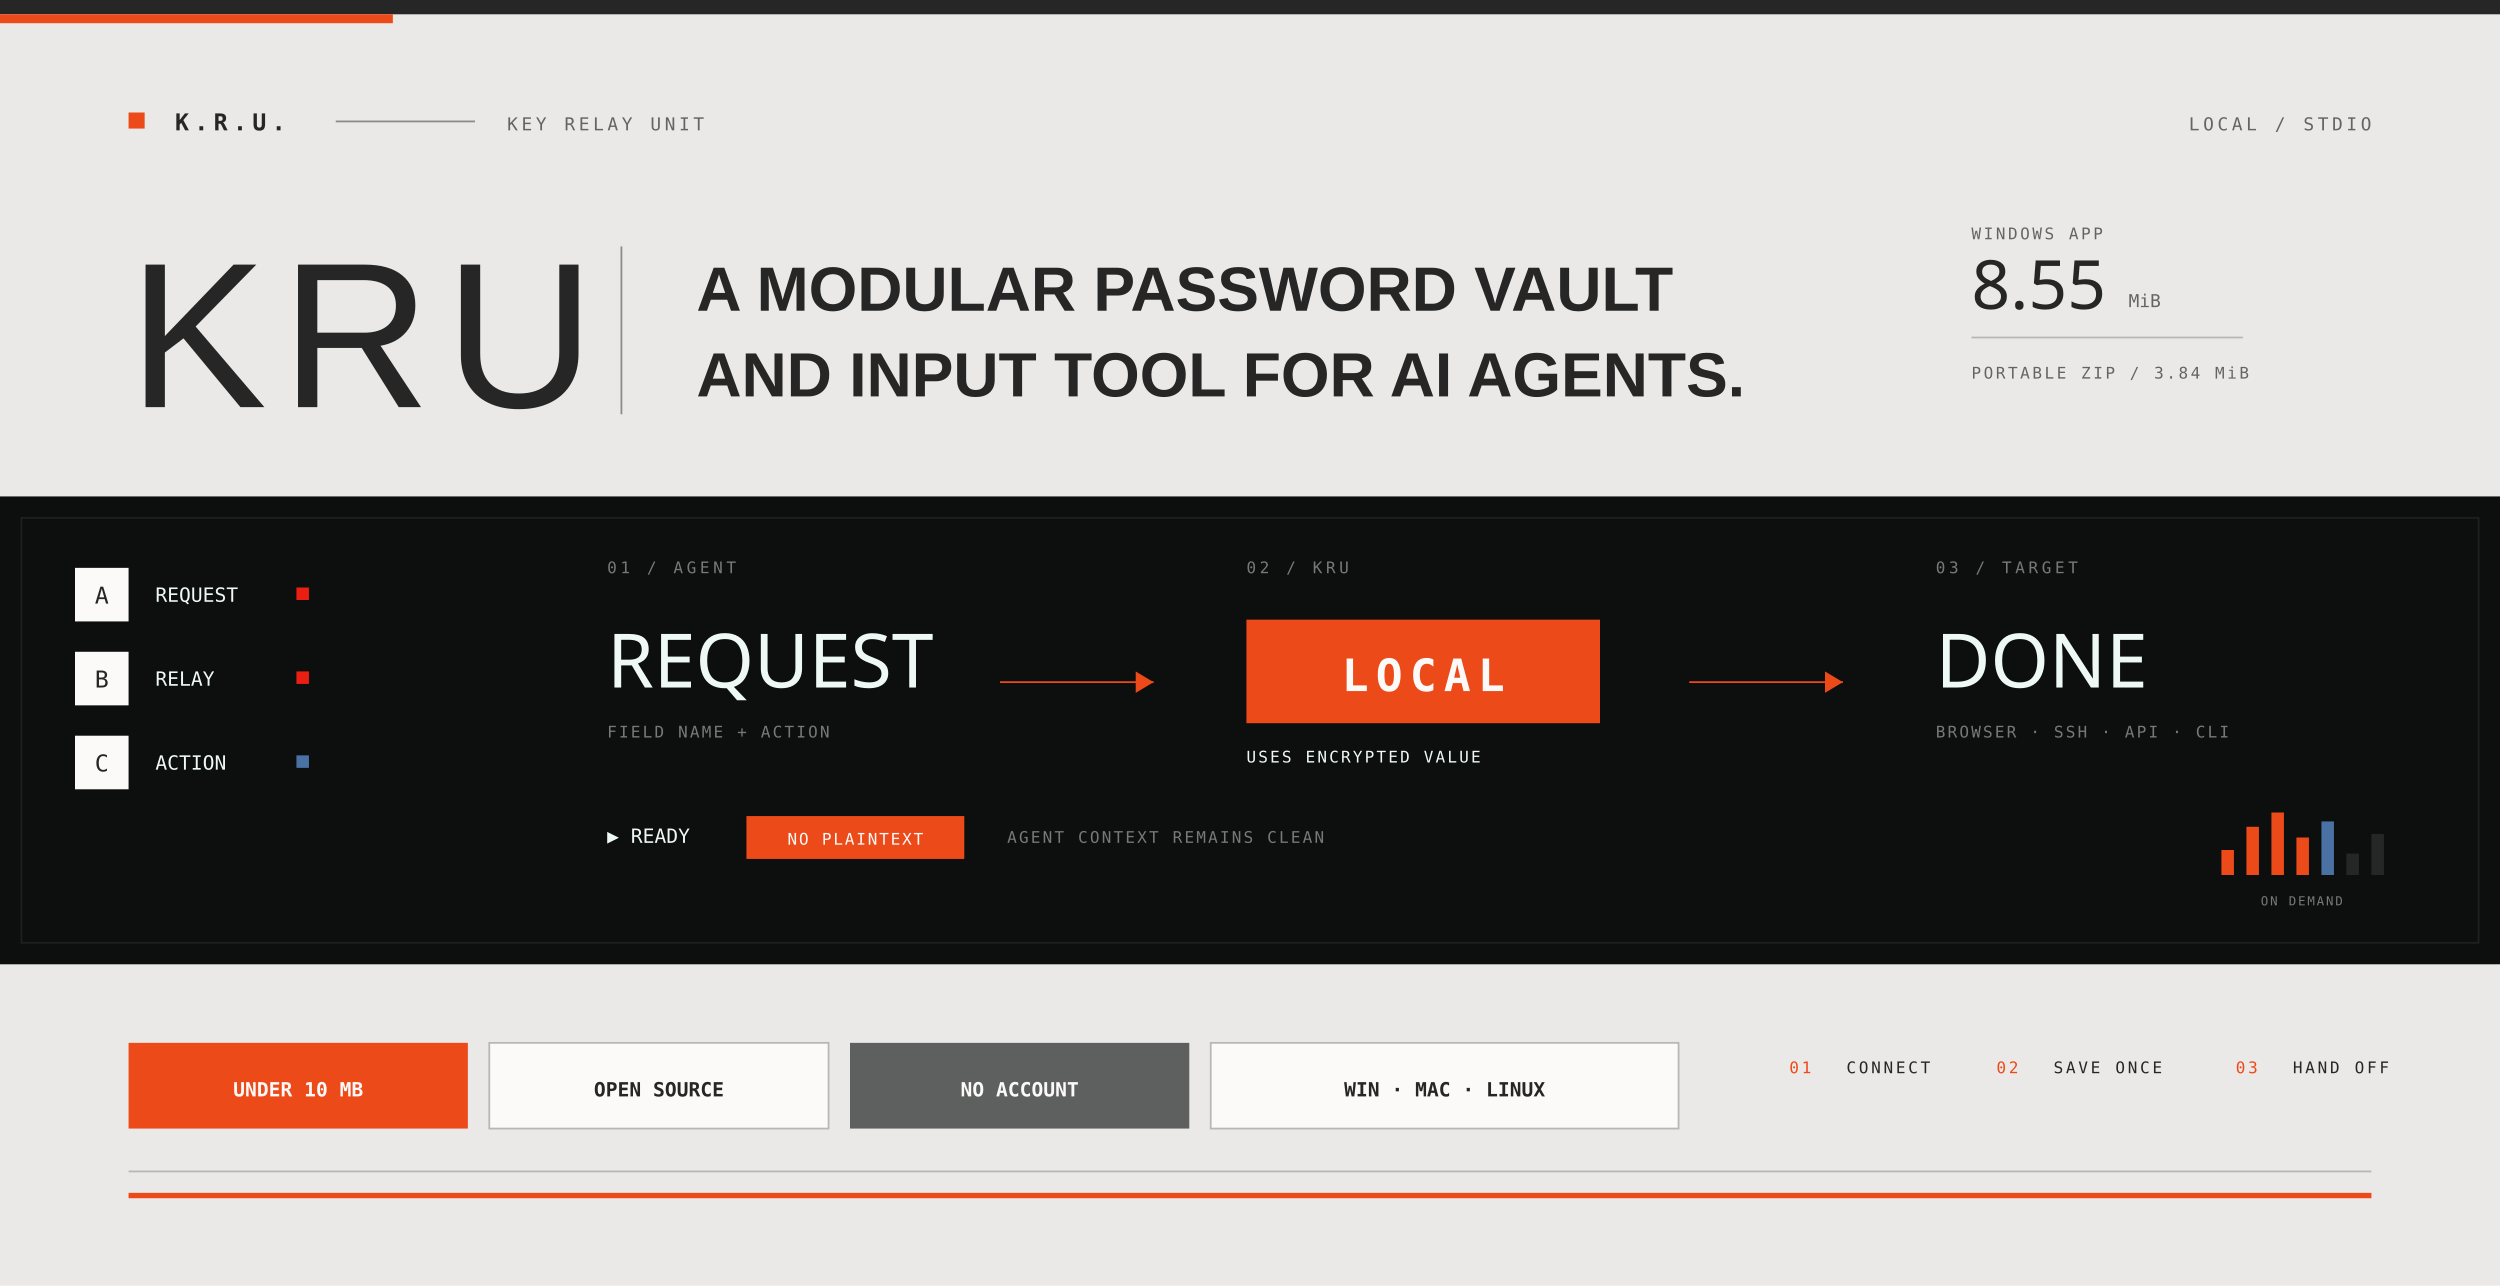
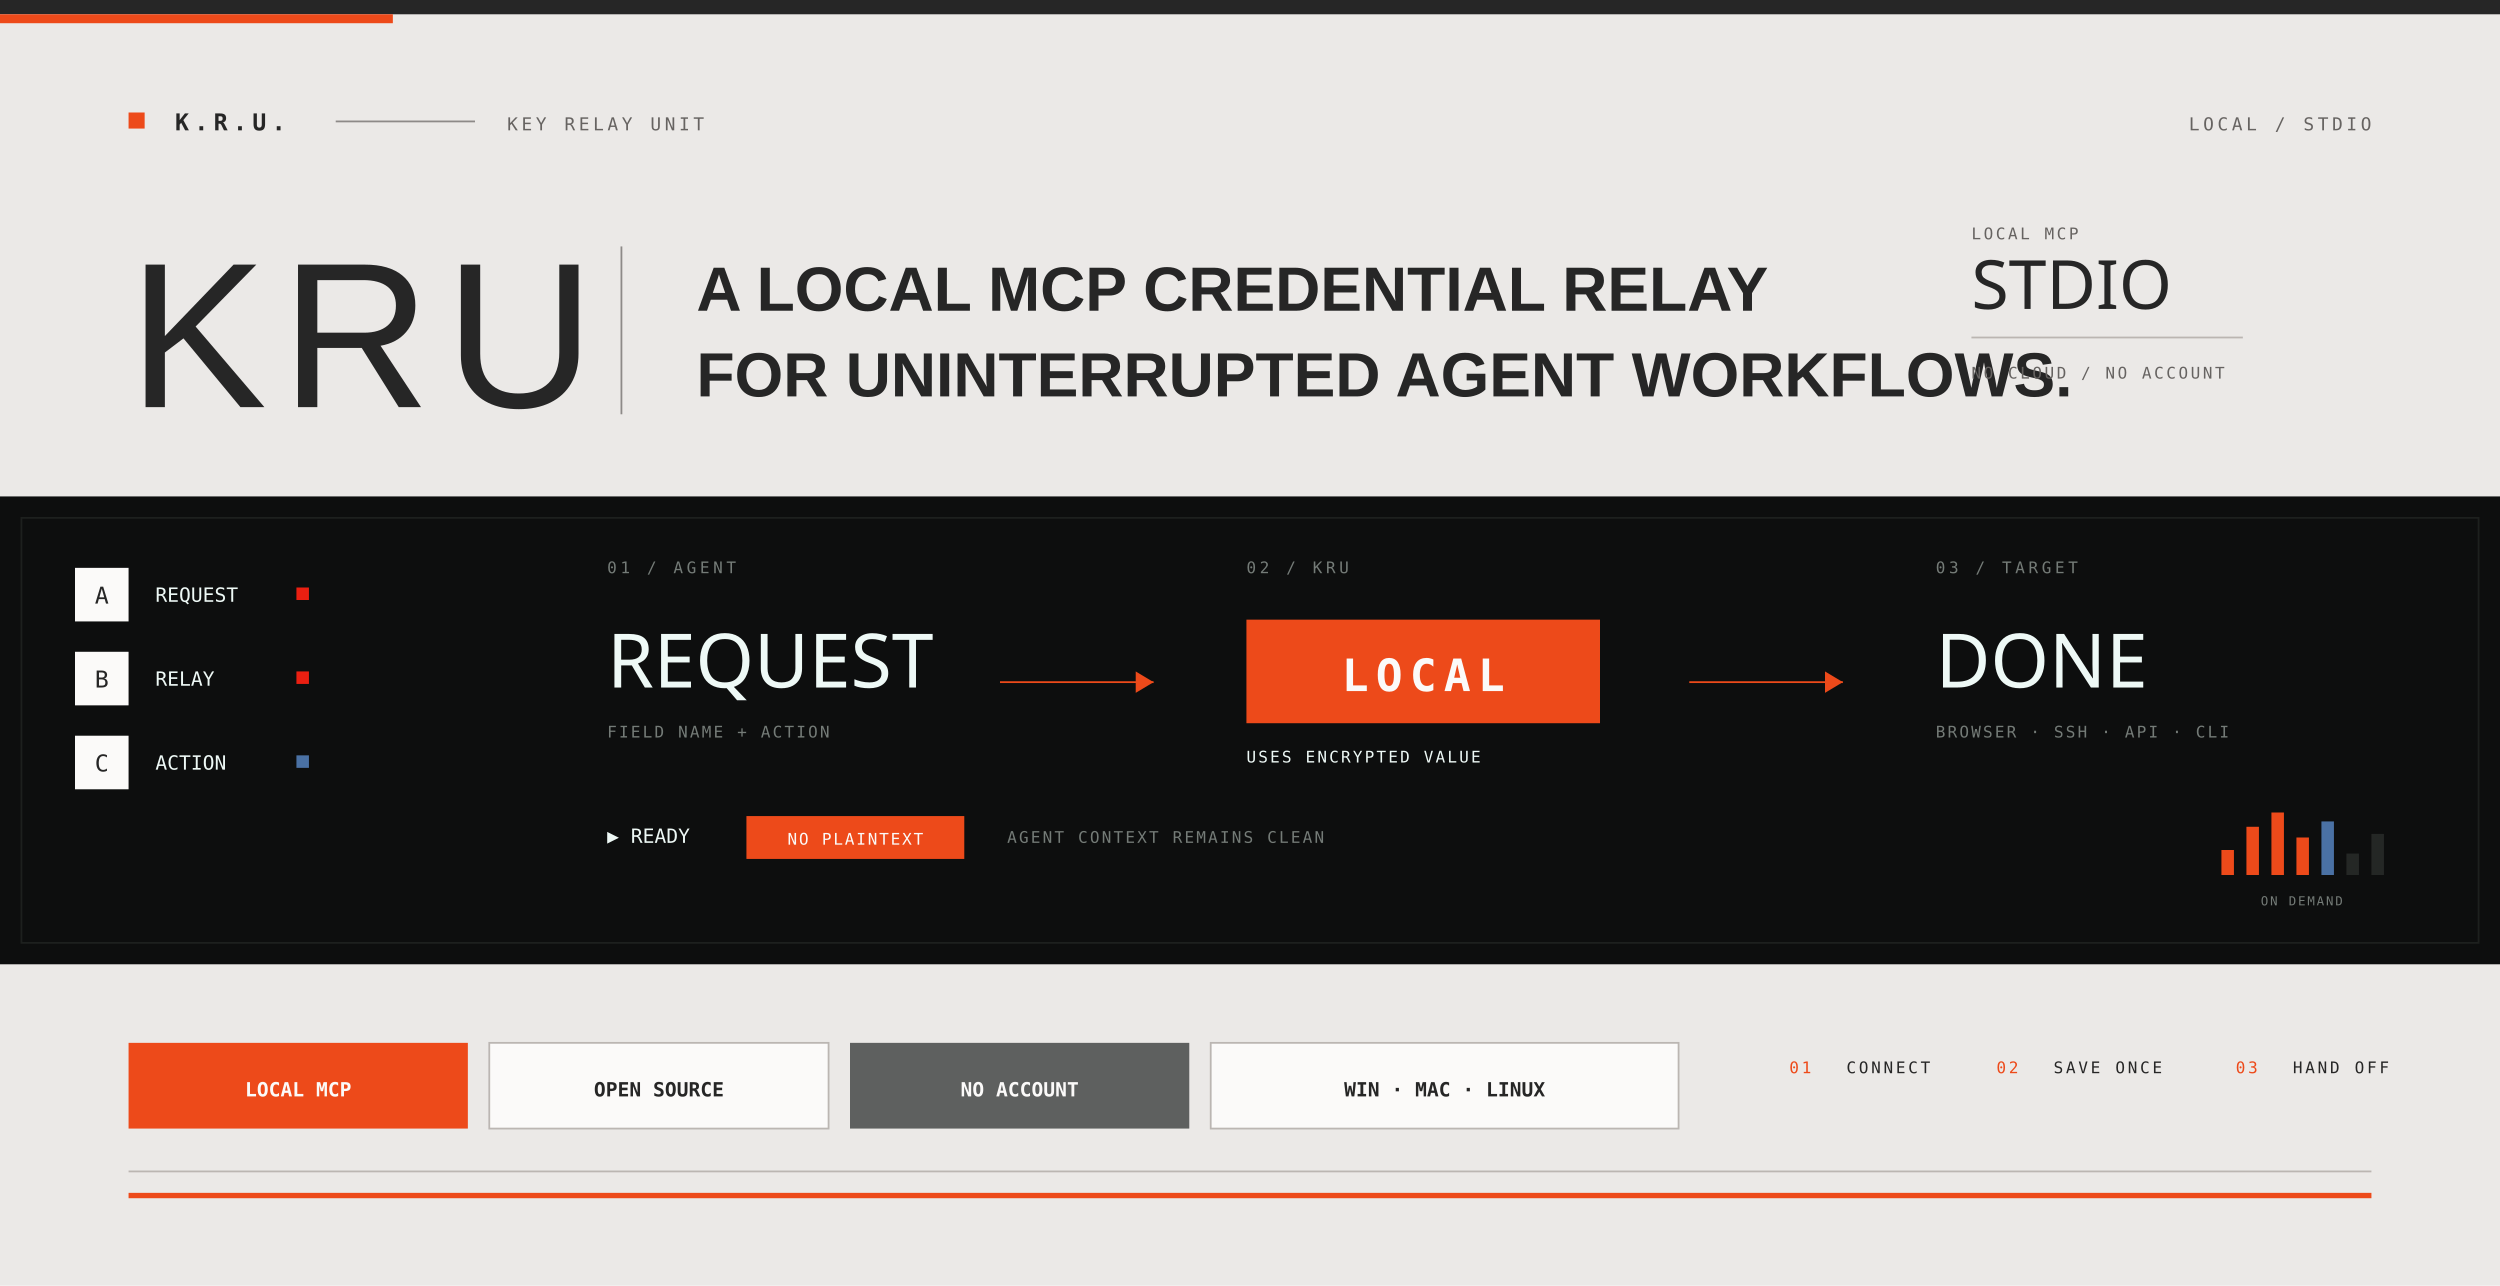
<svg xmlns="http://www.w3.org/2000/svg" width="1400" height="720" viewBox="0 0 1400 720" role="img" aria-labelledby="title desc">
  <style>
    .sans{font-family:Bahnschrift,"Segoe UI Variable","Segoe UI",Arial,sans-serif}
    .mono{font-family:"Cascadia Mono",Consolas,monospace}
    .instrument{font-family:"Arial Narrow",Bahnschrift,"Segoe UI",sans-serif}
    .ink{fill:#262626}.muted{fill:#666361}.paper{fill:#fbfaf9}.orange{fill:#ed4a1a}
    .displayText{fill:#eef9f6}.displayMuted{fill:#747b77}.ghost{fill:#242725}
    .rule{stroke:#8d8a88;stroke-width:1}.softRule{stroke:#bbb6b2;stroke-width:1}
  </style>
  <rect width="1400" height="720" fill="#ebe9e7" />
  <rect width="1400" height="8" fill="#262626" />
  <rect y="8" width="220" height="5" class="orange" />
  <g transform="translate(72 58)">
    <rect y="5" width="9" height="9" class="orange" />
    <text x="26" y="15" class="mono ink" font-size="13" font-weight="700" letter-spacing="3">K.R.U.</text>
    <line x1="116" y1="10" x2="194" y2="10" class="rule" />
    <text x="212" y="15" class="mono muted" font-size="10" letter-spacing="2">KEY RELAY UNIT</text>
    <text x="1256" y="15" text-anchor="end" class="mono muted" font-size="10" letter-spacing="2">LOCAL / STDIO</text>
  </g>
  <g transform="translate(72 120)">
    <text y="108" class="sans ink" font-size="116" font-weight="300" letter-spacing="8">KRU</text>
    <line x1="276" y1="18" x2="276" y2="112" class="rule" />
-     <text x="318" y="54" class="sans ink" font-size="35" font-weight="600">A MODULAR PASSWORD VAULT</text>
-     <text x="318" y="102" class="sans ink" font-size="35" font-weight="600">AND INPUT TOOL FOR AI AGENTS.</text>
+     <text x="318" y="54" class="sans ink" font-size="35" font-weight="600">A LOCAL MCP CREDENTIAL RELAY</text>
+     <text x="318" y="102" class="sans ink" font-size="35" font-weight="600">FOR UNINTERRUPTED AGENT WORKFLOWS.</text>
    <g transform="translate(1032 14)">
-       <text class="mono muted" font-size="9" letter-spacing="1.4">WINDOWS APP</text>
-       <text y="39" class="instrument ink" font-size="38" font-weight="300">8.55</text>
-       <text x="88" y="38" class="mono muted" font-size="10">MiB</text>
+       <text class="mono muted" font-size="9" letter-spacing="1.4">LOCAL MCP</text>
+       <text y="39" class="instrument ink" font-size="38" font-weight="300">STDIO</text>
      <line y1="55" x2="152" y2="55" class="softRule" />
-       <text y="78" class="mono muted" font-size="9" letter-spacing="1.4">PORTABLE ZIP / 3.84 MiB</text>
+       <text y="78" class="mono muted" font-size="9" letter-spacing="1.4">NO CLOUD / NO ACCOUNT</text>
    </g>
  </g>
  <g transform="translate(0 278)">
    <rect width="1400" height="262" fill="#0d0e0e" />
    <rect x="12" y="12" width="1376" height="238" fill="none" stroke="#1d201e" />
    <g transform="translate(42 40)" class="mono">
      <g>
        <rect width="30" height="30" class="paper" />
        <text x="15" y="20" text-anchor="middle" class="ink" font-size="13">A</text>
        <text x="45" y="19" class="displayText" font-size="11">REQUEST</text>
        <rect x="124" y="11" width="7" height="7" fill="#ea1f11" />
      </g>
      <g transform="translate(0 47)">
        <rect width="30" height="30" class="paper" />
        <text x="15" y="20" text-anchor="middle" class="ink" font-size="13">B</text>
        <text x="45" y="19" class="displayText" font-size="11">RELAY</text>
        <rect x="124" y="11" width="7" height="7" fill="#ea1f11" />
      </g>
      <g transform="translate(0 94)">
        <rect width="30" height="30" class="paper" />
        <text x="15" y="20" text-anchor="middle" class="ink" font-size="13">C</text>
        <text x="45" y="19" class="displayText" font-size="11">ACTION</text>
        <rect x="124" y="11" width="7" height="7" fill="#4a71a4" />
      </g>
    </g>
    <g transform="translate(250 43)">
      <text x="90" class="mono displayMuted" font-size="9" letter-spacing="2">01 / AGENT</text>
      <text x="90" y="64" class="instrument displayText" font-size="42" font-weight="300">REQUEST</text>
      <text x="90" y="92" class="mono displayMuted" font-size="9" letter-spacing="1.2">FIELD NAME + ACTION</text>
      <line x1="310" y1="61" x2="396" y2="61" stroke="#ed4a1a" />
      <path d="M396 61l-10-6v12z" class="orange" />
      <text x="448" class="mono displayMuted" font-size="9" letter-spacing="2">02 / KRU</text>
      <rect x="448" y="26" width="198" height="58" class="orange" />
      <text x="547" y="66" text-anchor="middle" class="mono paper" font-size="25" font-weight="700" letter-spacing="4">LOCAL</text>
      <text x="448" y="106" class="mono displayText" font-size="9" letter-spacing="1.2">USES ENCRYPTED VALUE</text>
      <line x1="696" y1="61" x2="782" y2="61" stroke="#ed4a1a" />
      <path d="M782 61l-10-6v12z" class="orange" />
      <text x="834" class="mono displayMuted" font-size="9" letter-spacing="2">03 / TARGET</text>
      <text x="834" y="64" class="instrument displayText" font-size="42" font-weight="300">DONE</text>
      <text x="834" y="92" class="mono displayMuted" font-size="9" letter-spacing="1.2">BROWSER · SSH · API · CLI</text>
      <g transform="translate(90 151)" class="mono">
        <text class="displayText" font-size="11">▶ READY</text>
        <rect x="78" y="-15" width="122" height="24" class="orange" />
        <text x="139" y="1" text-anchor="middle" class="paper" font-size="9" letter-spacing="1">NO PLAINTEXT</text>
        <text x="224" class="displayMuted" font-size="9" letter-spacing="1.2">AGENT CONTEXT REMAINS CLEAN</text>
      </g>
    </g>
    <g transform="translate(1244 177)">
      <rect y="21" width="7" height="14" class="orange" />
      <rect x="14" y="8" width="7" height="27" class="orange" />
      <rect x="28" width="7" height="35" class="orange" />
      <rect x="42" y="14" width="7" height="21" class="orange" />
      <rect x="56" y="5" width="7" height="30" fill="#4a71a4" />
      <rect x="70" y="23" width="7" height="12" class="ghost" />
      <rect x="84" y="12" width="7" height="23" class="ghost" />
      <text x="45" y="52" text-anchor="middle" class="mono displayMuted" font-size="7" letter-spacing="1">ON DEMAND</text>
    </g>
  </g>
  <g transform="translate(72 584)">
    <g class="mono" font-size="11" font-weight="700">
      <rect width="190" height="48" class="orange" />
-       <text x="95" y="30" text-anchor="middle" class="paper">UNDER 10 MB</text>
+       <text x="95" y="30" text-anchor="middle" class="paper">LOCAL MCP</text>
      <rect x="202" width="190" height="48" class="paper" stroke="#bbb6b2" />
      <text x="297" y="30" text-anchor="middle" class="ink">OPEN SOURCE</text>
      <rect x="404" width="190" height="48" fill="#5e605f" />
      <text x="499" y="30" text-anchor="middle" class="paper">NO ACCOUNT</text>
      <rect x="606" width="262" height="48" class="paper" stroke="#bbb6b2" />
      <text x="737" y="30" text-anchor="middle" class="ink">WIN · MAC · LINUX</text>
    </g>
    <g transform="translate(930 17)" class="mono" font-size="9" letter-spacing="1.5">
      <text class="orange">01</text>
      <text x="32" class="ink">CONNECT</text>
      <text x="116" class="orange">02</text>
      <text x="148" class="ink">SAVE ONCE</text>
      <text x="250" class="orange">03</text>
      <text x="282" class="ink">HAND OFF</text>
    </g>
    <line y1="72" x2="1256" y2="72" class="softRule" />
    <rect y="84" width="1256" height="3" class="orange" />
  </g>
</svg>
